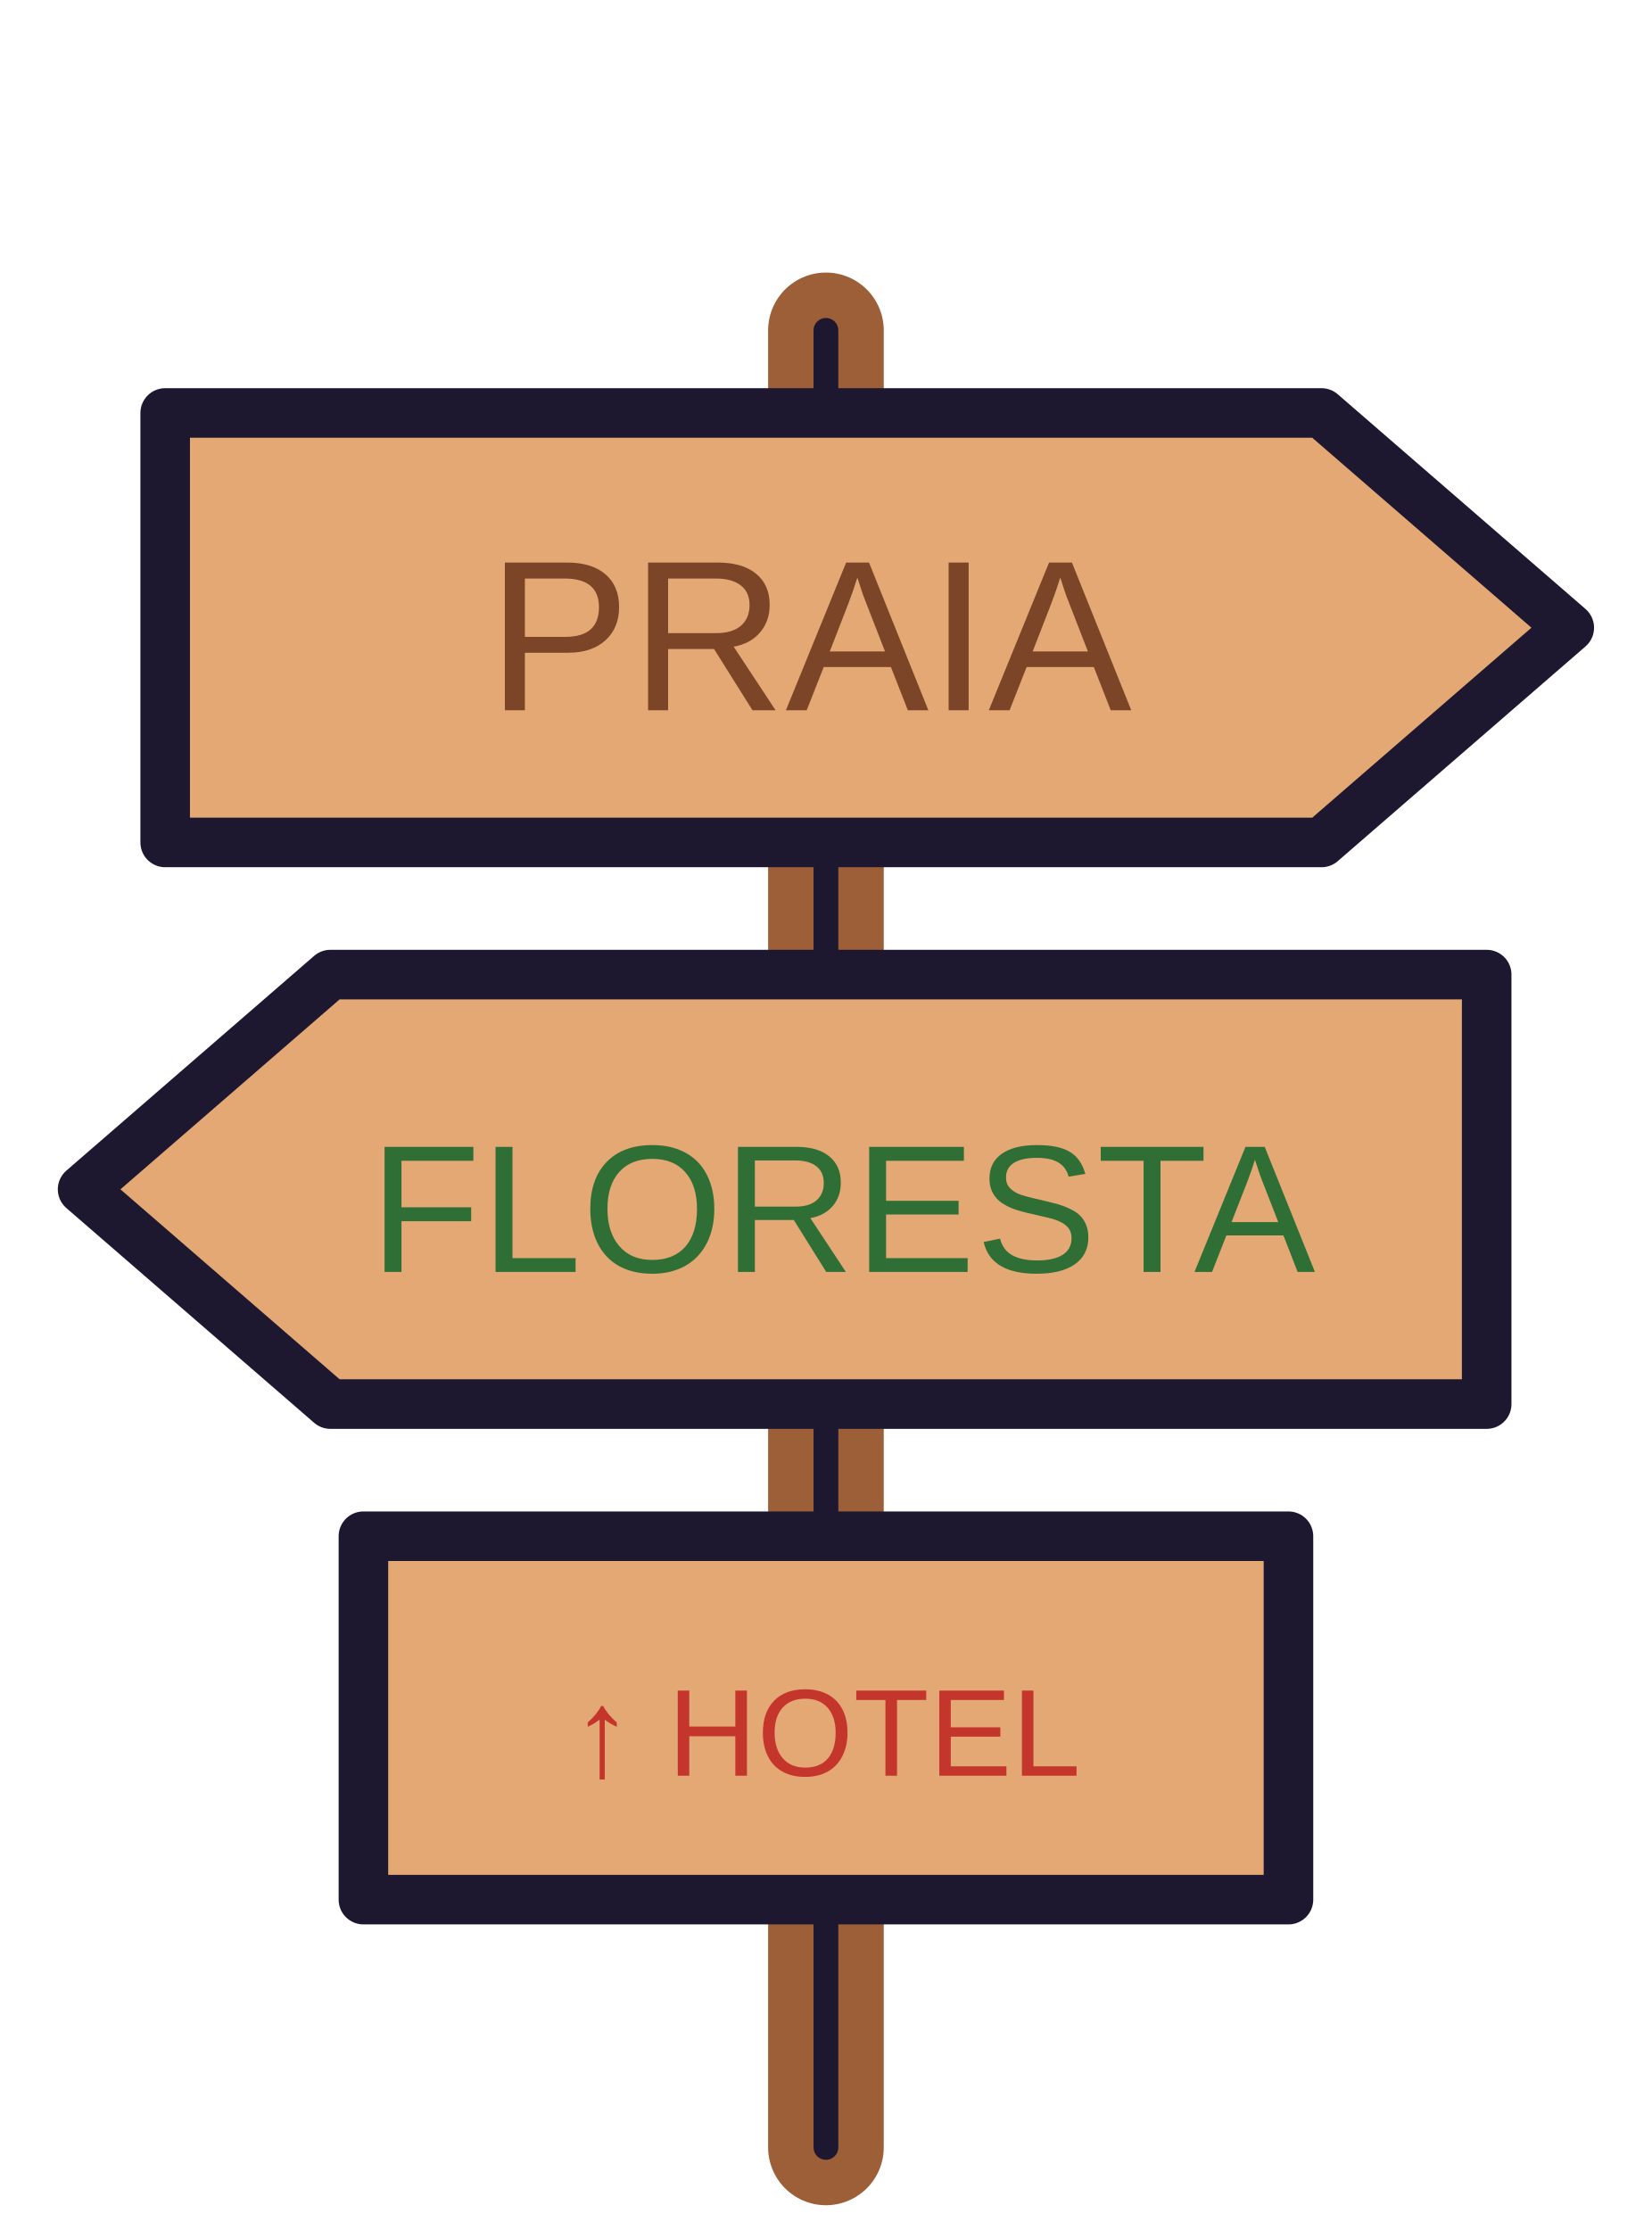
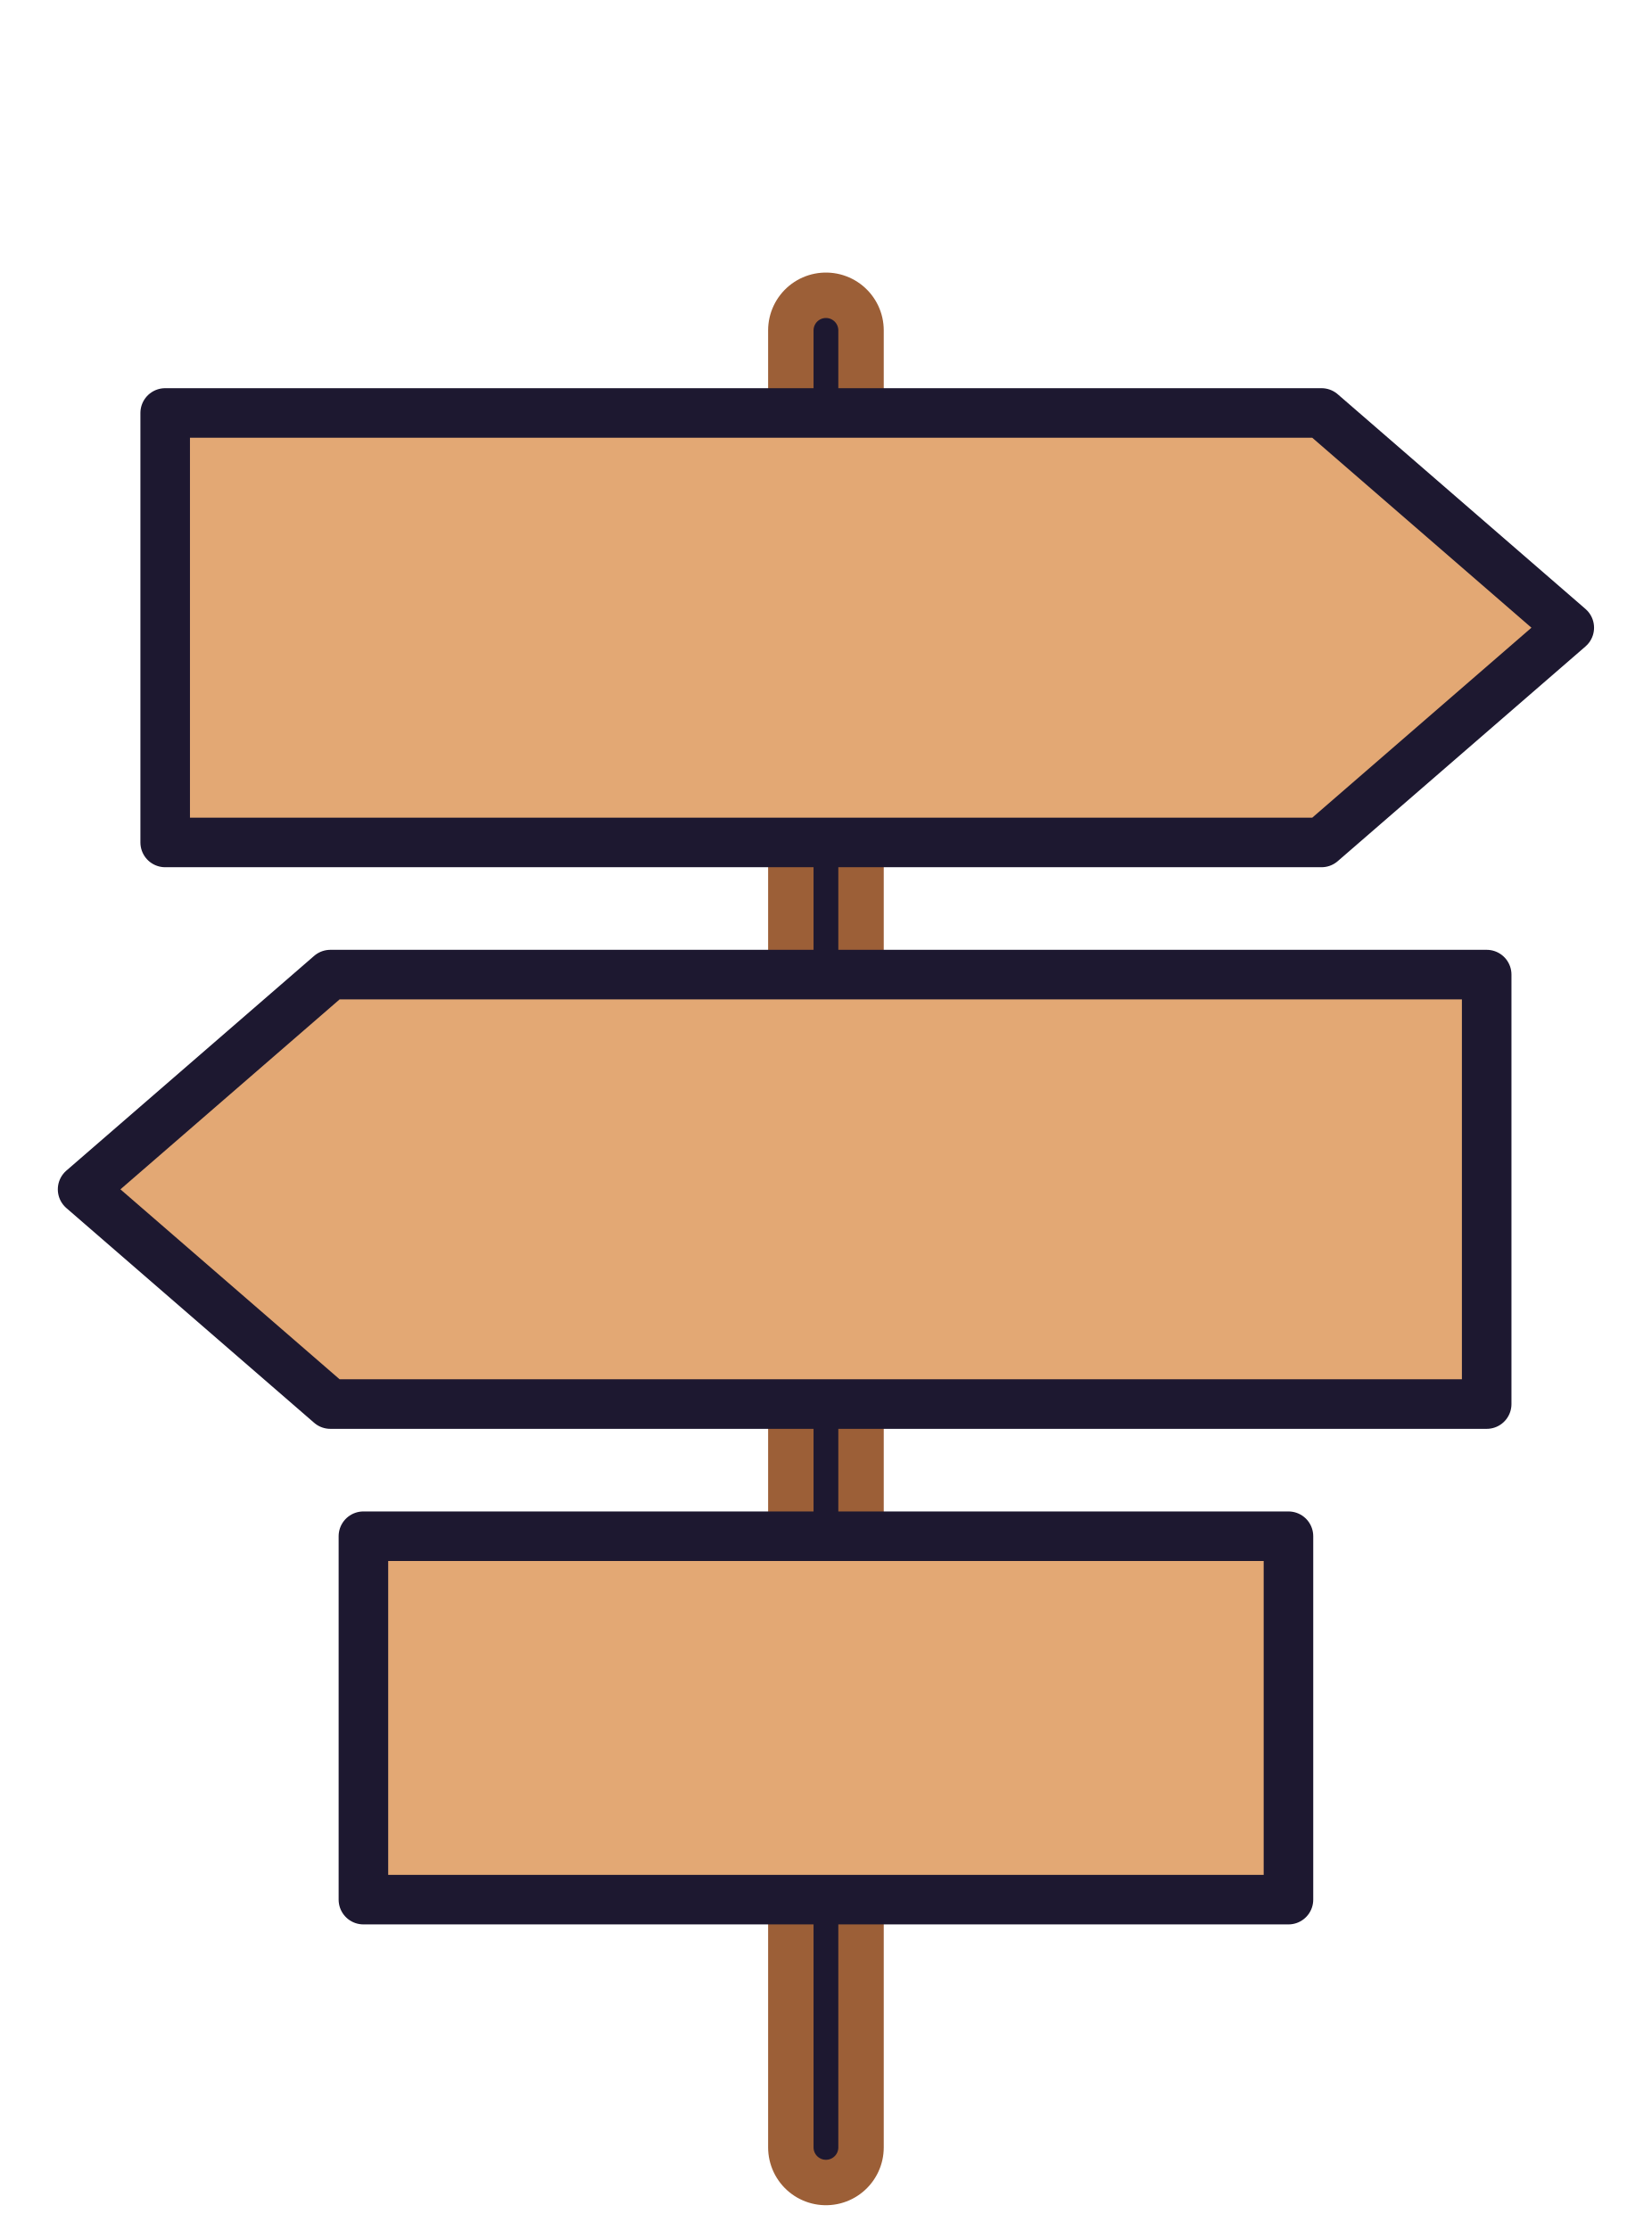
<svg xmlns="http://www.w3.org/2000/svg" viewBox="0 0 200 270" width="200" height="270">
  <path d="M100 260 L100 40" fill="none" stroke="#9c5f37" stroke-width="14" stroke-linecap="round" stroke-linejoin="round" />
  <path d="M100 260 L100 40" fill="none" stroke="#1d1830" stroke-width="3" stroke-linecap="round" stroke-linejoin="round" />
  <path d="M20 50 L160 50 L190 76 L160 102 L20 102 Z" fill="#e3a874" stroke="#1d1830" stroke-width="6" stroke-linejoin="round" stroke-linecap="round" />
-   <text x="98" y="86" text-anchor="middle" font-family="Arial Black, Arial, sans-serif" font-size="26" fill="#7c4527">PRAIA</text>
  <path d="M180 118 L40 118 L10 144 L40 170 L180 170 Z" fill="#e3a874" stroke="#1d1830" stroke-width="6" stroke-linejoin="round" stroke-linecap="round" />
-   <text x="102" y="154" text-anchor="middle" font-family="Arial Black, Arial, sans-serif" font-size="22" fill="#2f6e35">FLORESTA</text>
  <path d="M44 186 L156 186 L156 230 L44 230 Z" fill="#e3a874" stroke="#1d1830" stroke-width="6" stroke-linejoin="round" stroke-linecap="round" />
-   <text x="100" y="215" text-anchor="middle" font-family="Arial Black, Arial, sans-serif" font-size="15" fill="#c4352c">↑ HOTEL</text>
</svg>
